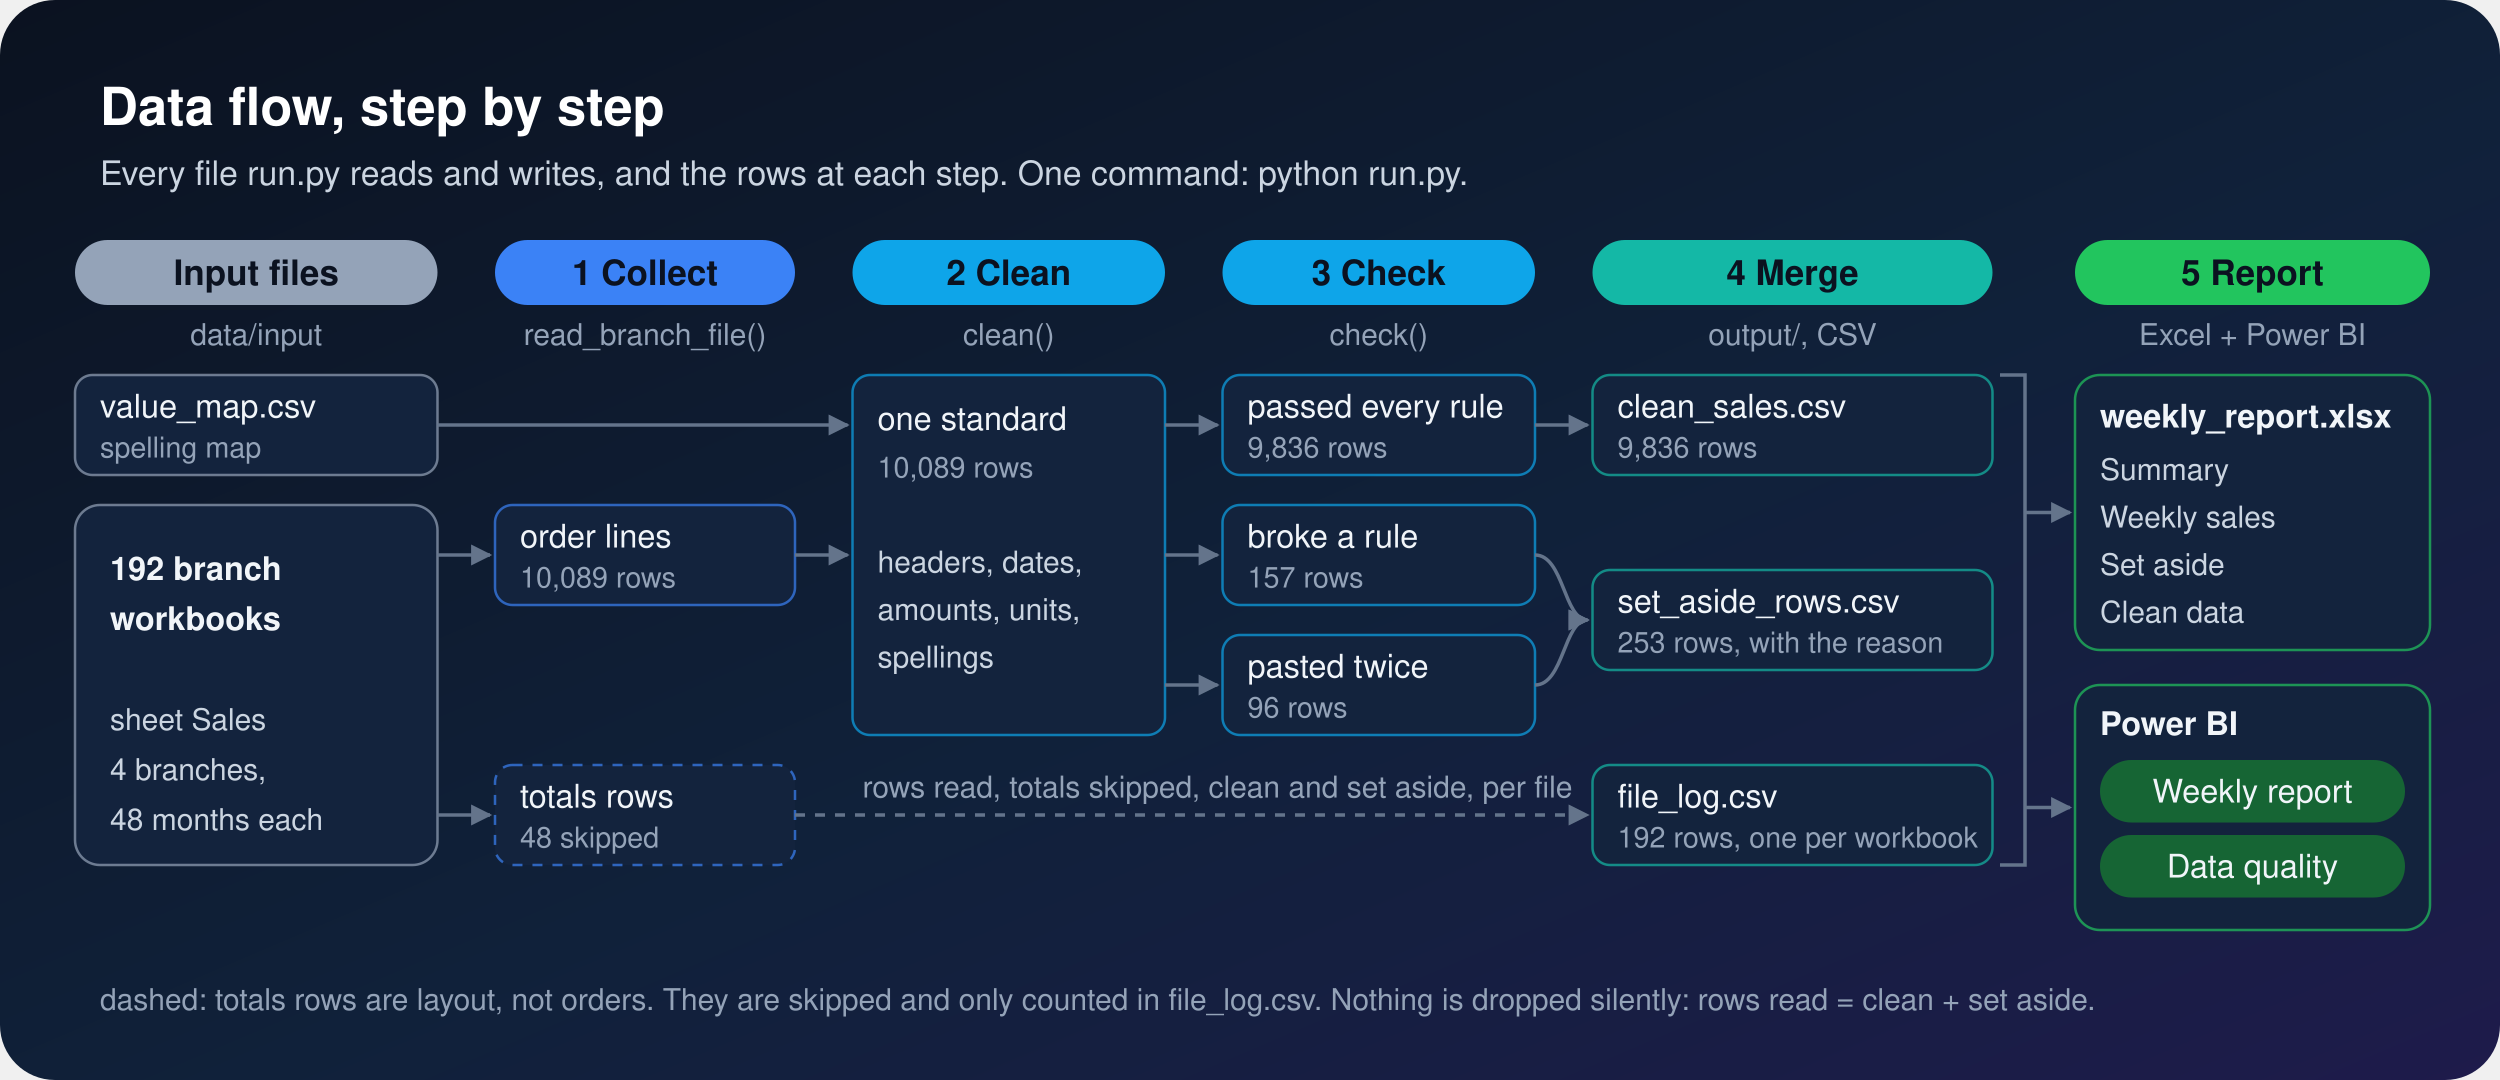
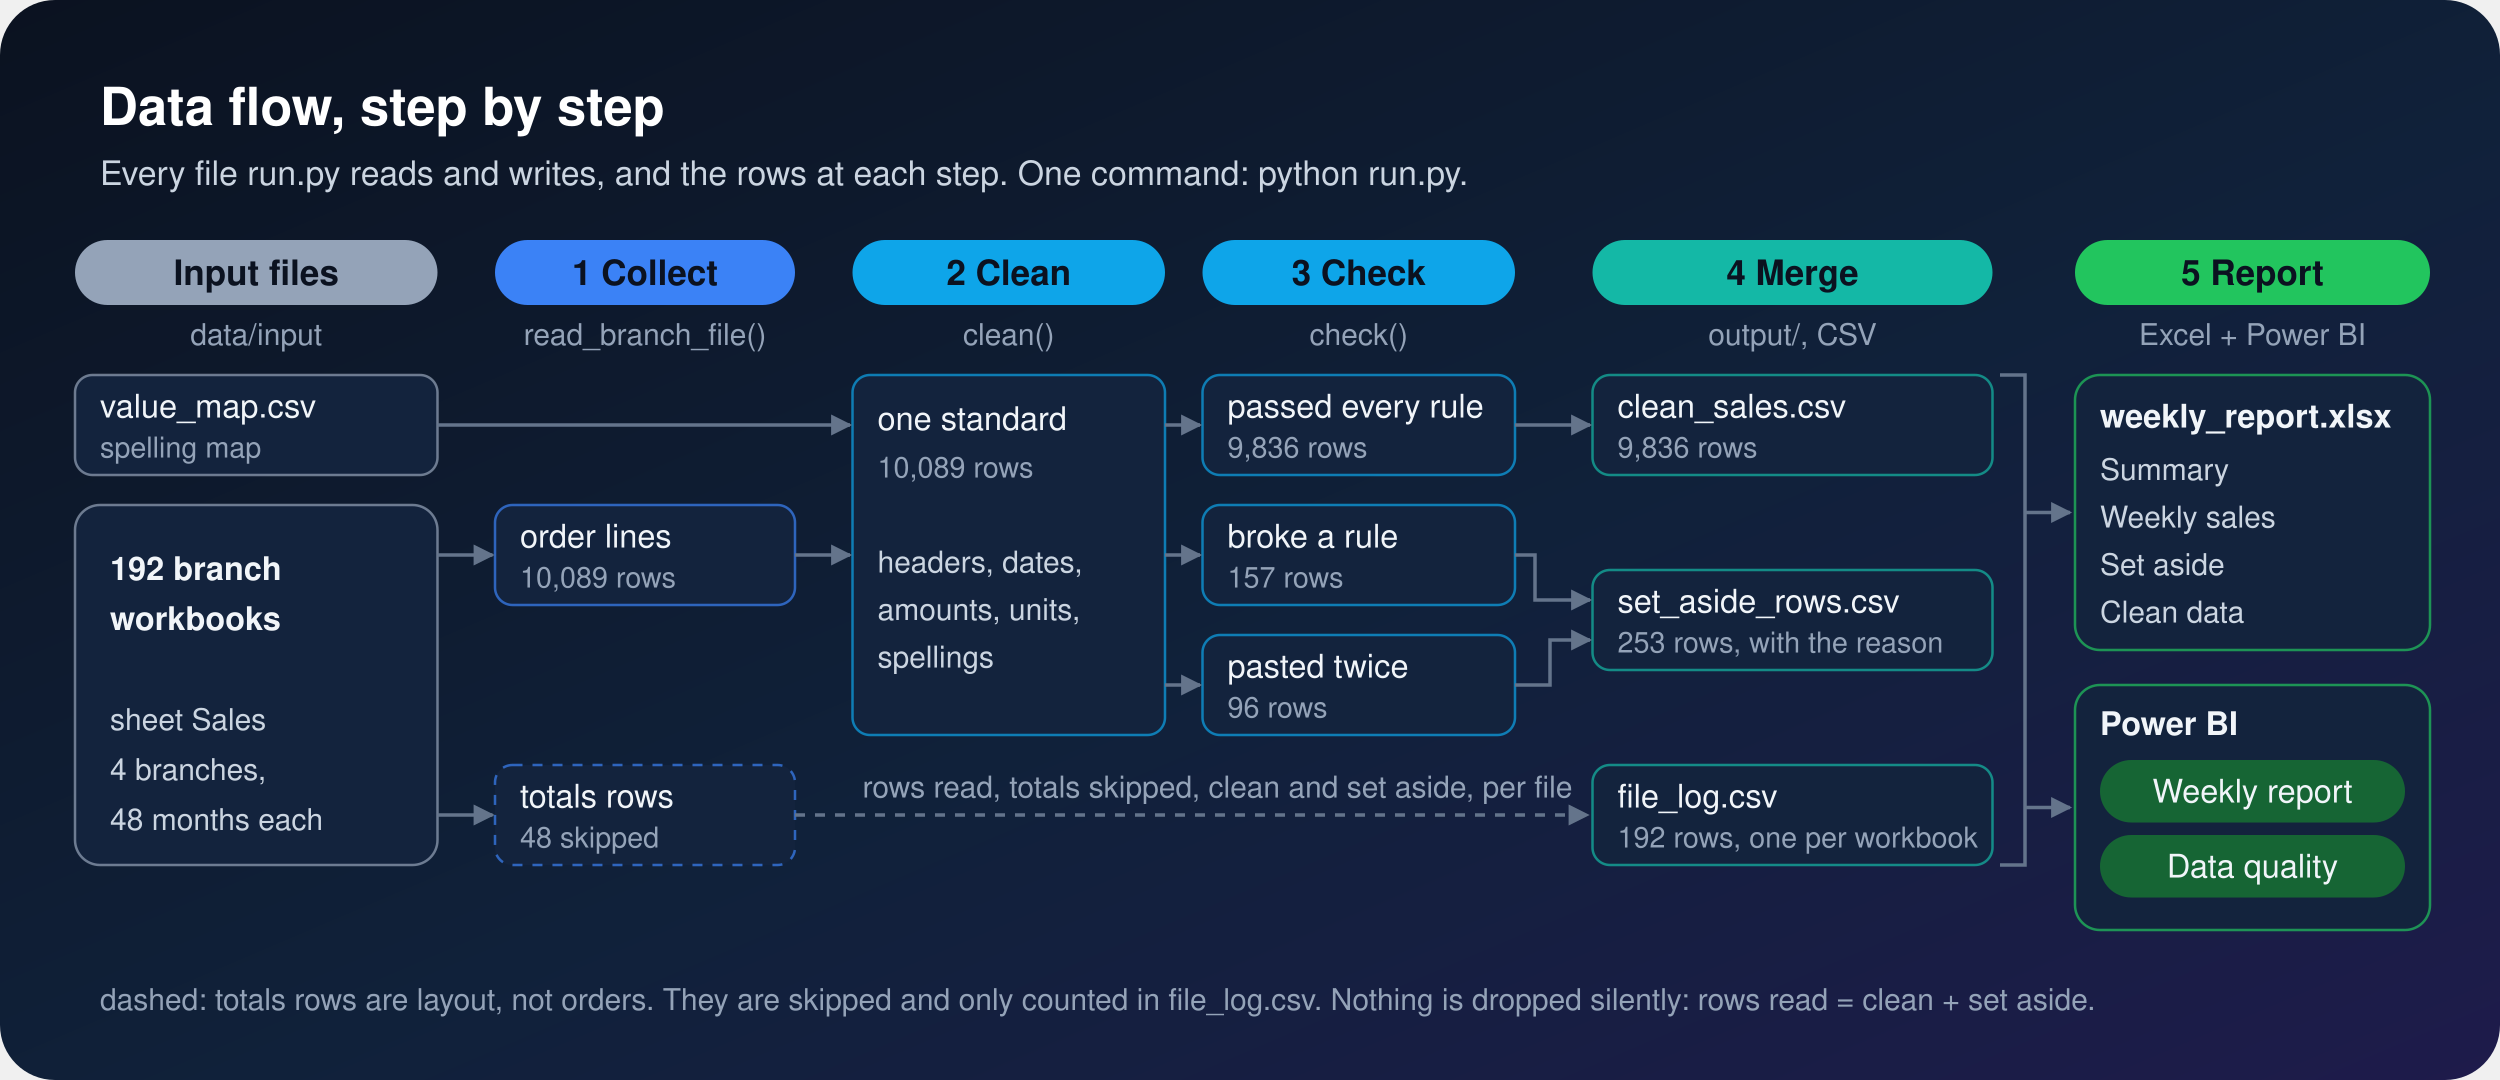
<svg xmlns="http://www.w3.org/2000/svg" viewBox="0 0 1000 432" width="1000" height="432" role="img" aria-label="Data flow, step by step: 192 branch workbooks (4 branches, 48 months each, sheet Sales) and the spelling map value_map.csv go into run.py. Collect reads 10,089 order lines and skips 48 totals rows; Clean puts headers, dates, amounts and spellings to one standard; Check passes 9,836 rows and sets aside 253: 157 that break a rule and 96 lines pasted twice. Merge writes clean_sales.csv (9,836 rows), set_aside_rows.csv (253 rows) and file_log.csv (192 rows, one per workbook). Report writes weekly_report.xlsx with four sheets, and the Power BI report refreshes its Weekly report and Data quality pages from the three CSV files.">
  <defs>
    <linearGradient id="bg" x1="0" y1="0" x2="1" y2="1">
      <stop offset="0" stop-color="#0B1220" />
      <stop offset="0.55" stop-color="#10213A" />
      <stop offset="1" stop-color="#1E1B4B" />
    </linearGradient>
    <marker id="arrow" viewBox="0 0 10 10" refX="9" refY="5" markerWidth="6" markerHeight="6" orient="auto">
      <path d="M0 0 L10 5 L0 10 Z" fill="#64748B" />
    </marker>
  </defs>
  <style>
    text { font-family: "Segoe UI", -apple-system, Helvetica, Arial, sans-serif; }
    .title { font-size: 21px; font-weight: 700; fill: #FFFFFF; }
    .sub { font-size: 13.5px; fill: #CBD5E1; }
    .layer { font-size: 14px; font-weight: 700; fill: #0B1220; }
    .where { font-size: 12px; fill: #94A3B8; }
    .name { font-size: 13px; fill: #F1F5F9; }
    .count { font-size: 11.5px; fill: #94A3B8; }
    .note { font-size: 12px; fill: #CBD5E1; }
    .col { font-size: 12.5px; fill: #E2E8F0; }
    .key { font-size: 11px; font-weight: 700; }
    .edge { fill: none; stroke: #64748B; stroke-width: 1.4; }
  </style>
  <rect width="1000" height="432" rx="22" fill="url(#bg)" />
  <text x="40" y="50" class="title">Data flow, step by step</text>
  <text x="40" y="74" class="sub">Every file run.py reads and writes, and the rows at each step. One command: python run.py.</text>
  <rect x="30" y="96" width="145" height="26" rx="13" fill="#94A3B8" />
  <text x="102.5" y="114" class="layer" text-anchor="middle">Input files</text>
  <text x="102.5" y="138" class="where" text-anchor="middle">data/input</text>
  <rect x="198" y="96" width="120" height="26" rx="13" fill="#3B82F6" />
  <text x="258.0" y="114" class="layer" text-anchor="middle">1  Collect</text>
  <text x="258.0" y="138" class="where" text-anchor="middle">read_branch_file()</text>
  <rect x="341" y="96" width="125" height="26" rx="13" fill="#0EA5E9" />
  <text x="403.5" y="114" class="layer" text-anchor="middle">2  Clean</text>
  <text x="403.5" y="138" class="where" text-anchor="middle">clean()</text>
-   <rect x="489" y="96" width="125" height="26" rx="13" fill="#0EA5E9" />
-   <text x="551.5" y="114" class="layer" text-anchor="middle">3  Check</text>
-   <text x="551.5" y="138" class="where" text-anchor="middle">check()</text>
+   <rect x="481" y="96" width="125" height="26" rx="13" fill="#0EA5E9" />
+   <text x="543.5" y="114" class="layer" text-anchor="middle">3  Check</text>
+   <text x="543.5" y="138" class="where" text-anchor="middle">check()</text>
  <rect x="637" y="96" width="160" height="26" rx="13" fill="#14B8A6" />
  <text x="717.0" y="114" class="layer" text-anchor="middle">4  Merge</text>
  <text x="717.0" y="138" class="where" text-anchor="middle">output/, CSV</text>
  <rect x="830" y="96" width="142" height="26" rx="13" fill="#22C55E" />
  <text x="901.0" y="114" class="layer" text-anchor="middle">5  Report</text>
  <text x="901.0" y="138" class="where" text-anchor="middle">Excel + Power BI</text>
  <rect x="30" y="150" width="145" height="40" rx="7" fill="#13233D" stroke="#94A3B8" stroke-opacity="0.7" />
  <text x="40" y="167" class="name">value_map.csv</text>
  <text x="40" y="183" class="count">spelling map</text>
  <rect x="30" y="202" width="145" height="144" rx="10" fill="#13233D" stroke="#94A3B8" stroke-opacity="0.7" />
  <text x="44" y="232" class="name" font-weight="700">192 branch</text>
  <text x="44" y="252" class="name" font-weight="700">workbooks</text>
  <text x="44" y="272" class="note" />
  <text x="44" y="292" class="note">sheet Sales</text>
  <text x="44" y="312" class="note">4 branches,</text>
  <text x="44" y="332" class="note">48 months each</text>
  <rect x="198" y="202" width="120" height="40" rx="7" fill="#13233D" stroke="#3B82F6" stroke-opacity="0.7" />
  <text x="208" y="219" class="name">order lines</text>
  <text x="208" y="235" class="count">10,089 rows</text>
  <rect x="198" y="306" width="120" height="40" rx="7" fill="#13233D" stroke="#3B82F6" stroke-opacity="0.7" stroke-dasharray="4 4" />
  <text x="208" y="323" class="name">totals rows</text>
  <text x="208" y="339" class="count">48 skipped</text>
-   <path d="M175 222.0 C186.5 222.0 186.5 222.0 196 222.0" class="edge" marker-end="url(#arrow)" />
-   <path d="M175 326.0 C186.5 326.0 186.5 326.0 196 326.0" class="edge" marker-end="url(#arrow)" />
+   <path d="M175 222.0 H197" class="edge" marker-end="url(#arrow)" />
+   <path d="M175 326.0 H197" class="edge" marker-end="url(#arrow)" />
  <rect x="341" y="150" width="125" height="144" rx="7" fill="#13233D" stroke="#0EA5E9" stroke-opacity="0.7" />
  <text x="351" y="172" class="name">one standard</text>
  <text x="351" y="191" class="count">10,089 rows</text>
  <text x="351" y="229" class="note">headers, dates,</text>
  <text x="351" y="248" class="note">amounts, units,</text>
  <text x="351" y="267" class="note">spellings</text>
-   <path d="M175 170.0 C258.0 170.0 258.0 170.0 339 170.0" class="edge" marker-end="url(#arrow)" />
-   <path d="M318 222.0 C329.5 222.0 329.5 222.0 339 222.0" class="edge" marker-end="url(#arrow)" />
-   <rect x="489" y="150" width="125" height="40" rx="7" fill="#13233D" stroke="#0EA5E9" stroke-opacity="0.7" />
-   <text x="499" y="167" class="name">passed every rule</text>
-   <text x="499" y="183" class="count">9,836 rows</text>
-   <rect x="489" y="202" width="125" height="40" rx="7" fill="#13233D" stroke="#0EA5E9" stroke-opacity="0.7" />
-   <text x="499" y="219" class="name">broke a rule</text>
-   <text x="499" y="235" class="count">157 rows</text>
-   <rect x="489" y="254" width="125" height="40" rx="7" fill="#13233D" stroke="#0EA5E9" stroke-opacity="0.7" />
-   <text x="499" y="271" class="name">pasted twice</text>
-   <text x="499" y="287" class="count">96 rows</text>
-   <path d="M466 170.0 C477.5 170.0 477.5 170.0 487 170.0" class="edge" marker-end="url(#arrow)" />
-   <path d="M466 222.0 C477.5 222.0 477.5 222.0 487 222.0" class="edge" marker-end="url(#arrow)" />
-   <path d="M466 274.0 C477.5 274.0 477.5 274.0 487 274.0" class="edge" marker-end="url(#arrow)" />
+   <path d="M175 170.0 H340" class="edge" marker-end="url(#arrow)" />
+   <path d="M318 222.0 H340" class="edge" marker-end="url(#arrow)" />
+   <rect x="481" y="150" width="125" height="40" rx="7" fill="#13233D" stroke="#0EA5E9" stroke-opacity="0.7" />
+   <text x="491" y="167" class="name">passed every rule</text>
+   <text x="491" y="183" class="count">9,836 rows</text>
+   <rect x="481" y="202" width="125" height="40" rx="7" fill="#13233D" stroke="#0EA5E9" stroke-opacity="0.7" />
+   <text x="491" y="219" class="name">broke a rule</text>
+   <text x="491" y="235" class="count">157 rows</text>
+   <rect x="481" y="254" width="125" height="40" rx="7" fill="#13233D" stroke="#0EA5E9" stroke-opacity="0.7" />
+   <text x="491" y="271" class="name">pasted twice</text>
+   <text x="491" y="287" class="count">96 rows</text>
+   <path d="M466 170.0 H480" class="edge" marker-end="url(#arrow)" />
+   <path d="M466 222.0 H480" class="edge" marker-end="url(#arrow)" />
+   <path d="M466 274.0 H480" class="edge" marker-end="url(#arrow)" />
  <rect x="637" y="150" width="160" height="40" rx="7" fill="#13233D" stroke="#14B8A6" stroke-opacity="0.7" />
  <text x="647" y="167" class="name">clean_sales.csv</text>
  <text x="647" y="183" class="count">9,836 rows</text>
  <rect x="637" y="228.0" width="160" height="40" rx="7" fill="#13233D" stroke="#14B8A6" stroke-opacity="0.7" />
  <text x="647" y="245.0" class="name">set_aside_rows.csv</text>
  <text x="647" y="261.0" class="count">253 rows, with the reason</text>
  <rect x="637" y="306" width="160" height="40" rx="7" fill="#13233D" stroke="#14B8A6" stroke-opacity="0.7" />
  <text x="647" y="323" class="name">file_log.csv</text>
  <text x="647" y="339" class="count">192 rows, one per workbook</text>
-   <path d="M614 170.0 C625.5 170.0 625.5 170.0 635 170.0" class="edge" marker-end="url(#arrow)" />
-   <path d="M614 222.0 C625.5 222.0 625.5 248.0 635 248.0" class="edge" marker-end="url(#arrow)" />
-   <path d="M614 274.0 C625.5 274.0 625.5 248.0 635 248.0" class="edge" marker-end="url(#arrow)" />
+   <path d="M606 170.0 H636" class="edge" marker-end="url(#arrow)" />
+   <path d="M606 222.0 H614 V240.0 H636" class="edge" marker-end="url(#arrow)" />
+   <path d="M606 274.0 H620 V256.0 H636" class="edge" marker-end="url(#arrow)" />
  <line x1="318" y1="326.0" x2="635" y2="326.0" class="edge" stroke-dasharray="4 4" marker-end="url(#arrow)" />
  <text x="345" y="319.0" class="where">rows read, totals skipped, clean and set aside, per file</text>
  <path d="M800 150 H810 V346 H800" class="edge" stroke="#14B8A6" />
  <line x1="810" y1="205.0" x2="828" y2="205.0" class="edge" stroke="#22C55E" marker-end="url(#arrow)" />
  <line x1="810" y1="323.0" x2="828" y2="323.0" class="edge" stroke="#22C55E" marker-end="url(#arrow)" />
  <rect x="830" y="150" width="142" height="110" rx="10" fill="#13233D" stroke="#22C55E" stroke-opacity="0.7" />
  <text x="840" y="171" class="name" font-weight="700">weekly_report.xlsx</text>
  <text x="840" y="192" class="note">Summary</text>
  <text x="840" y="211" class="note">Weekly sales</text>
  <text x="840" y="230" class="note">Set aside</text>
  <text x="840" y="249" class="note">Clean data</text>
  <rect x="830" y="274" width="142" height="98" rx="10" fill="#13233D" stroke="#22C55E" stroke-opacity="0.7" />
  <text x="840" y="294" class="name" font-weight="700">Power BI</text>
  <rect x="840" y="304" width="122" height="25" rx="12.5" fill="#166534" />
  <text x="901.0" y="321" class="name" text-anchor="middle">Weekly report</text>
  <rect x="840" y="334" width="122" height="25" rx="12.5" fill="#166534" />
  <text x="901.0" y="351" class="name" text-anchor="middle">Data quality</text>
  <text x="40" y="404" class="where">dashed: totals rows are layout, not orders. They are skipped and only counted in file_log.csv. Nothing is dropped silently: rows read = clean + set aside.</text>
</svg>
